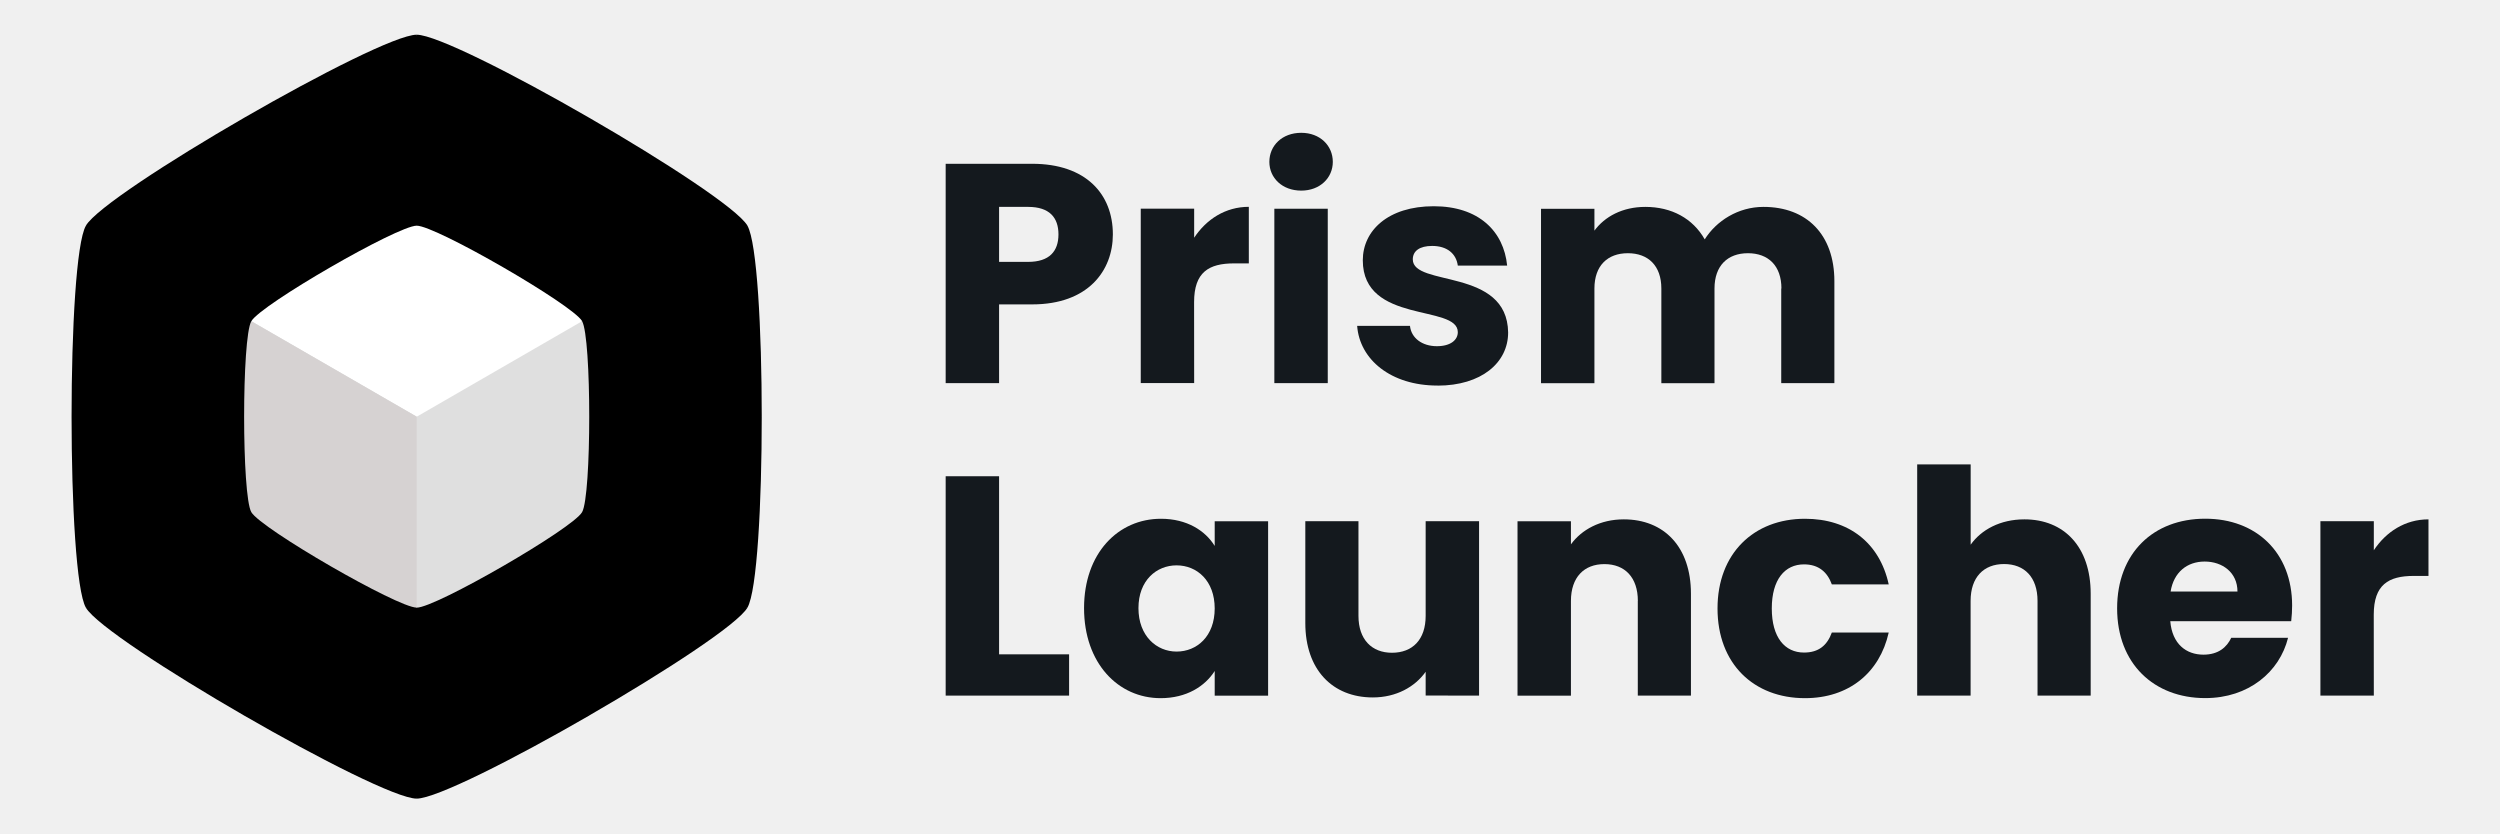
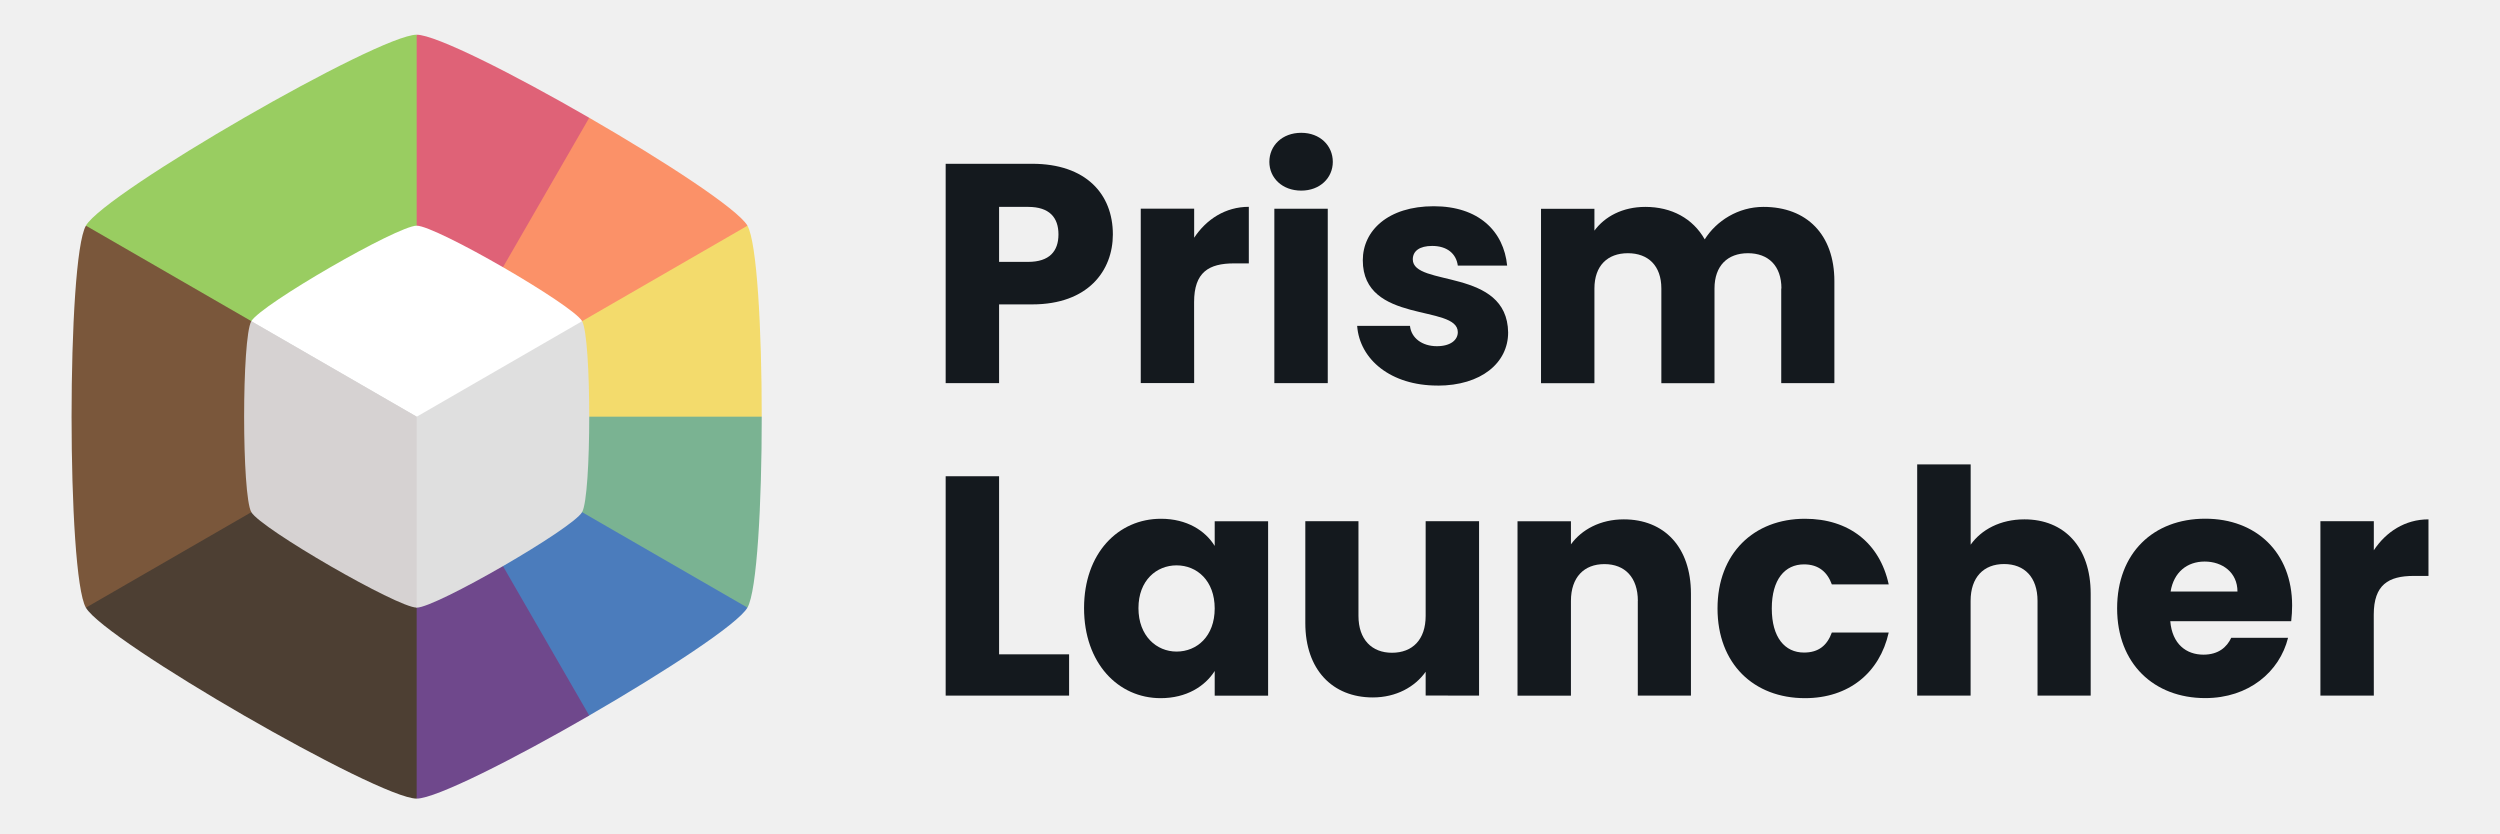
<svg xmlns="http://www.w3.org/2000/svg" width="144" height="48" version="1.1" viewBox="0 0 38.1 12.7">
  <g stroke-width=".265">
-     <path d="m6.35 6.35" fill="#000000" />
-     <path d="m6.35 0.529-2.521 4.366 2.521 1.455 2.52-1.455 0.11-3.1c-1.151-0.665-2.339-1.266-2.63-1.266z" fill="#000000" />
-     <path d="m8.98 1.795-2.63 4.555 2.52 1.455 2.521-4.366c-0.146-0.252-1.26-0.98-2.411-1.644z" fill="#000000" />
-     <path d="m11.391 3.44-5.041 2.91 2.52 1.455 2.739-1.455c0-1.329-0.073-2.658-0.218-2.91z" fill="#000000" />
-     <path d="m6.35 6.35v2.91h5.041c0.146-0.252 0.218-1.581 0.218-2.91z" fill="#000000" />
-     <path d="m6.35 6.35v2.91l2.63 1.644c1.151-0.665 2.266-1.392 2.411-1.644z" fill="#000000" />
-     <path d="m6.35 6.35-2.521 1.455 2.521 4.366c0.291 0 1.479-0.601 2.63-1.266z" fill="#000000" />
-     <path d="m3.829 4.895-2.52 4.366c0.291 0.504 4.459 2.91 5.041 2.91v-5.821z" fill="#000000" />
-     <path d="m1.309 3.44c-0.291 0.504-0.291 5.317 0 5.821l5.041-2.91v-2.91z" fill="#000000" />
-     <path d="m6.35 0.529c-0.582-2e-8 -4.75 2.406-5.041 2.91l5.041 2.91z" fill="#000000" />
+     <path d="m6.35 6.35" fill="#99cd61" />
+     <path d="m6.35 0.529-2.521 4.366 2.521 1.455 2.52-1.455 0.11-3.1c-1.151-0.665-2.339-1.266-2.63-1.266z" fill="#df6277" />
+     <path d="m8.98 1.795-2.63 4.555 2.52 1.455 2.521-4.366c-0.146-0.252-1.26-0.98-2.411-1.644z" fill="#fb9168" />
+     <path d="m11.391 3.44-5.041 2.91 2.52 1.455 2.739-1.455c0-1.329-0.073-2.658-0.218-2.91z" fill="#f3db6c" />
+     <path d="m6.35 6.35v2.91h5.041c0.146-0.252 0.218-1.581 0.218-2.91z" fill="#7ab392" />
+     <path d="m6.35 6.35v2.91l2.63 1.644c1.151-0.665 2.266-1.392 2.411-1.644z" fill="#4b7cbc" />
+     <path d="m6.35 6.35-2.521 1.455 2.521 4.366c0.291 0 1.479-0.601 2.63-1.266z" fill="#6f488c" />
+     <path d="m3.829 4.895-2.52 4.366c0.291 0.504 4.459 2.91 5.041 2.91v-5.821z" fill="#4d3f33" />
+     <path d="m1.309 3.44c-0.291 0.504-0.291 5.317 0 5.821l5.041-2.91v-2.91z" fill="#7a573b" />
+     <path d="m6.35 0.529c-0.582-2e-8 -4.75 2.406-5.041 2.91l5.041 2.91z" fill="#99cd61" />
  </g>
  <g transform="matrix(.88 0 0 .88 -10.906 -1.2421)">
    <g transform="translate(13.26 2.2776)">
      <path transform="matrix(.96975 0 0 .96975 .1921 .1921)" d="m6.35 2.939c-0.341 0-2.783 1.41-2.953 1.705l2.953 5.116 2.954-5.116c-0.171-0.295-2.613-1.705-2.954-1.705z" fill="#fff" stroke-width=".265" />
    </g>
    <path d="m16.746 6.974 2.864 4.961c0.331 0 2.699-1.367 2.864-1.654 0.165-0.286 0.165-3.021 0-3.307l-2.864 1.654z" fill="#dfdfdf" stroke-width=".265" />
  </g>
  <path d="m3.83 4.895c-0.146 0.252-0.146 2.658 0 2.91 0.146 0.252 2.229 1.455 2.52 1.455v-2.91z" fill="#d6d2d2" stroke-width=".265" />
  <g fill="#14191e" stroke-width=".265" aria-label="Prism Launcher">
    <path d="m15.669 3.991h-0.443v-0.838h0.443c0.324 0 0.462 0.162 0.462 0.419 0 0.257-0.138 0.419-0.462 0.419zm1.291-0.419c0-0.614-0.41-1.076-1.229-1.076h-1.319v3.343h0.814v-1.2h0.505c0.852 0 1.229-0.514 1.229-1.067z" />
    <path d="m18.198 4.605c0-0.457 0.224-0.591 0.61-0.591h0.224v-0.862c-0.357 0-0.648 0.191-0.833 0.471v-0.443h-0.814v2.658h0.814z" />
    <path d="m19.421 3.181v2.658h0.814v-2.658zm0.41-0.276c0.286 0 0.481-0.195 0.481-0.438 0-0.248-0.195-0.443-0.481-0.443-0.291 0-0.486 0.195-0.486 0.443 0 0.243 0.195 0.438 0.486 0.438z" />
    <path d="m21.908 5.877c0.667 0 1.076-0.348 1.076-0.81-0.014-0.991-1.453-0.691-1.453-1.114 0-0.129 0.105-0.205 0.295-0.205 0.229 0 0.367 0.119 0.391 0.3h0.752c-0.052-0.524-0.433-0.905-1.119-0.905-0.695 0-1.081 0.371-1.081 0.824 0 0.976 1.448 0.667 1.448 1.095 0 0.119-0.11 0.214-0.319 0.214-0.224 0-0.391-0.124-0.41-0.31h-0.805c0.038 0.514 0.514 0.91 1.224 0.91z" />
    <path d="m27.146 4.396v1.443h0.81v-1.553c0-0.714-0.424-1.133-1.081-1.133-0.386 0-0.719 0.214-0.895 0.495-0.181-0.319-0.505-0.495-0.905-0.495-0.348 0-0.619 0.148-0.776 0.362v-0.333h-0.814v2.658h0.814v-1.443c0-0.348 0.2-0.538 0.51-0.538 0.31 0 0.51 0.191 0.51 0.538v1.443h0.81v-1.443c0-0.348 0.2-0.538 0.51-0.538 0.31 0 0.51 0.191 0.51 0.538z" />
    <path d="m15.226 7.258h-0.814v3.343h1.881v-0.629h-1.067z" />
    <path d="m16.521 9.268c0 0.838 0.519 1.372 1.167 1.372 0.395 0 0.676-0.181 0.824-0.414v0.376h0.814v-2.658h-0.814v0.376c-0.143-0.233-0.424-0.414-0.819-0.414-0.652 0-1.172 0.524-1.172 1.362zm1.991 0.005c0 0.424-0.271 0.657-0.581 0.657-0.305 0-0.581-0.238-0.581-0.662s0.276-0.652 0.581-0.652c0.31 0 0.581 0.233 0.581 0.657z" />
    <path d="m22.541 10.601v-2.658h-0.814v1.443c0 0.362-0.2 0.562-0.514 0.562-0.305 0-0.51-0.2-0.51-0.562v-1.443h-0.81v1.553c0 0.71 0.414 1.133 1.029 1.133 0.357 0 0.643-0.162 0.805-0.391v0.362z" />
    <path d="m24.96 9.158v1.443h0.81v-1.553c0-0.714-0.41-1.133-1.024-1.133-0.357 0-0.643 0.157-0.805 0.381v-0.352h-0.814v2.658h0.814v-1.443c0-0.362 0.2-0.562 0.51-0.562 0.31 0 0.51 0.2 0.51 0.562z" />
    <path d="m26.175 9.273c0 0.843 0.552 1.367 1.333 1.367 0.667 0 1.138-0.386 1.276-1h-0.867c-0.071 0.195-0.2 0.305-0.424 0.305-0.291 0-0.491-0.229-0.491-0.672s0.2-0.672 0.491-0.672c0.224 0 0.357 0.119 0.424 0.305h0.867c-0.138-0.633-0.61-1-1.276-1-0.781 0-1.333 0.529-1.333 1.367z" />
    <path d="m29.218 7.077v3.524h0.814v-1.443c0-0.362 0.2-0.562 0.51-0.562 0.31 0 0.51 0.2 0.51 0.562v1.443h0.81v-1.553c0-0.714-0.405-1.133-1.01-1.133-0.367 0-0.657 0.157-0.819 0.386v-1.224z" />
    <path d="m33.599 8.558c0.271 0 0.5 0.167 0.5 0.457h-1.019c0.048-0.295 0.252-0.457 0.519-0.457zm1.272 1.162h-0.867c-0.067 0.143-0.195 0.257-0.424 0.257-0.262 0-0.476-0.162-0.505-0.51h1.843c0.009-0.081 0.014-0.162 0.014-0.238 0-0.81-0.548-1.324-1.324-1.324-0.791 0-1.343 0.524-1.343 1.367 0 0.843 0.562 1.367 1.343 1.367 0.662 0 1.133-0.4 1.262-0.919z" />
    <path d="m36.176 9.368c0-0.457 0.224-0.591 0.61-0.591h0.224v-0.862c-0.357 0-0.648 0.191-0.833 0.471v-0.443h-0.814v2.658h0.814z" />
  </g>
</svg>
